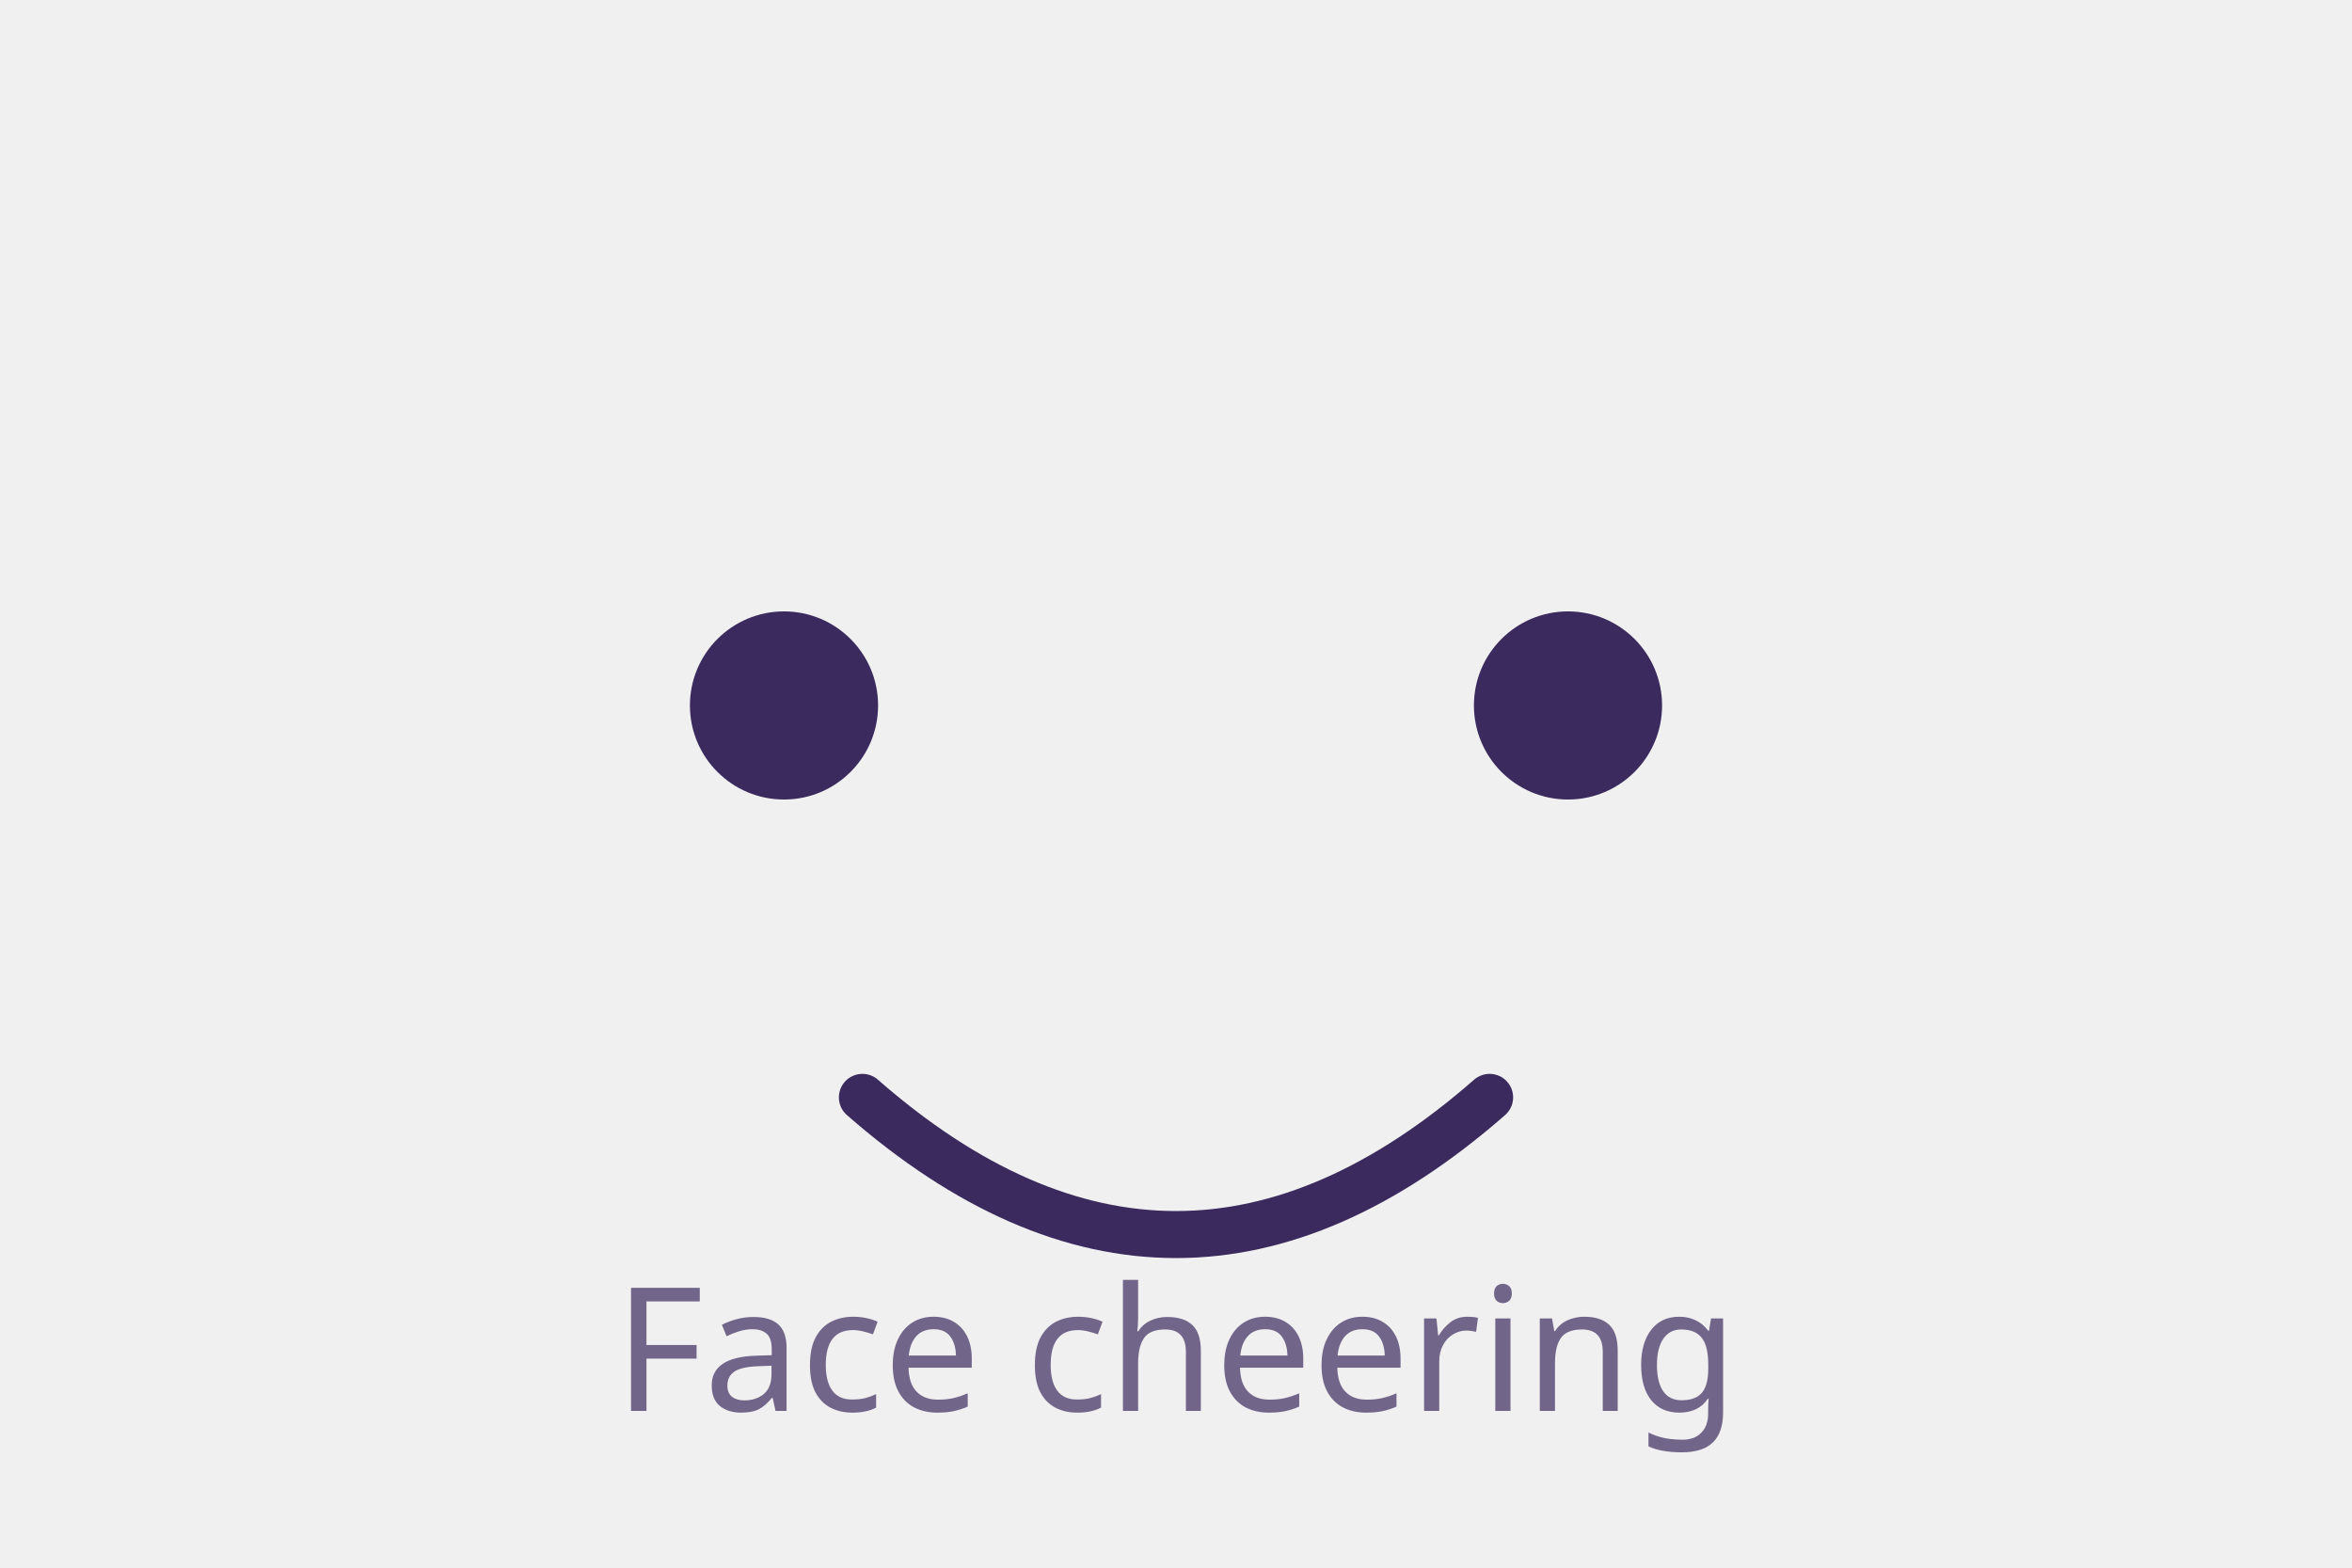
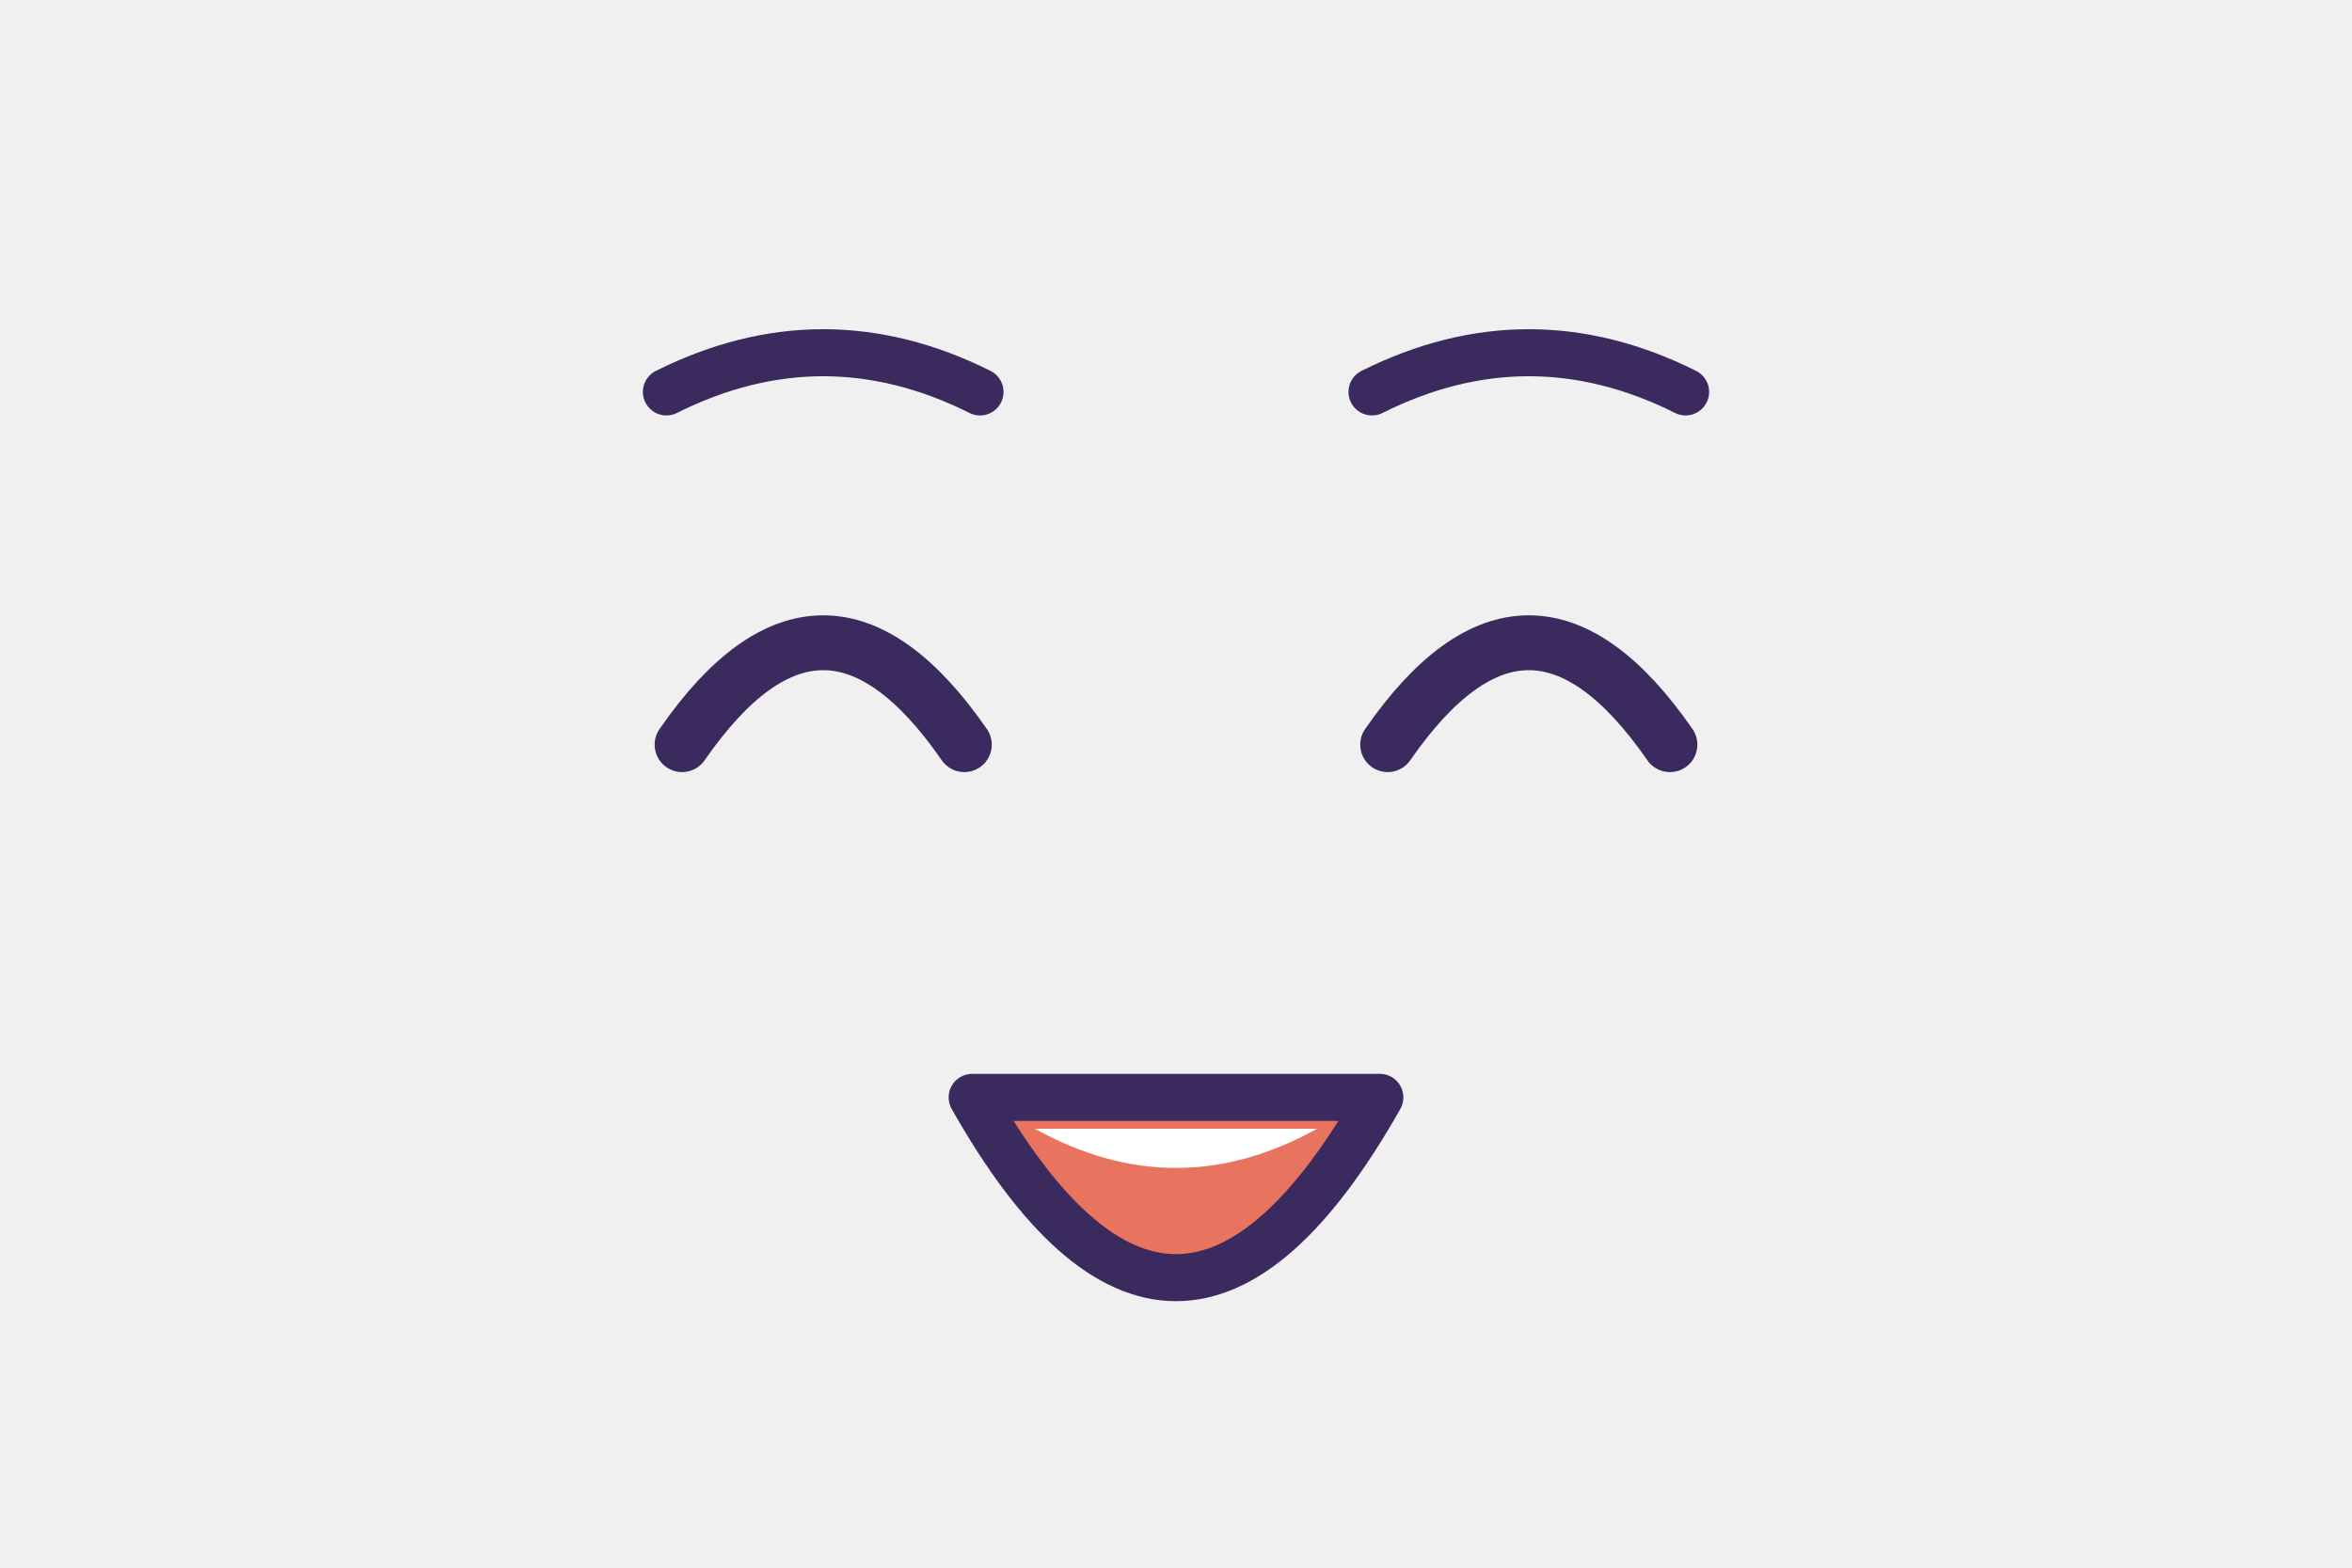
- <svg xmlns="http://www.w3.org/2000/svg" viewBox="0 0 300 200" width="300" height="200" role="img" aria-label="Face cheering (placeholder)">
-   <circle cx="100" cy="90" r="12" fill="#3B2A5E" />
-   <circle cx="200" cy="90" r="12" fill="#3B2A5E" />
-   <path d="M110 140 Q150 175 190 140" fill="none" stroke="#3B2A5E" stroke-width="6" stroke-linecap="round" />
-   <text x="150" y="180" font-family="system-ui, sans-serif" font-size="22" fill="#3B2A5E" text-anchor="middle" opacity="0.7">Face cheering</text>
+ <svg xmlns="http://www.w3.org/2000/svg" viewBox="0 0 300 200" width="300" height="200" role="img" aria-label="Face cheering">
+   <path d="M85 50 q 20 -10 40 0" stroke="#3B2A5E" stroke-width="6" stroke-linecap="round" fill="none" />
+   <path d="M175 50 q 20 -10 40 0" stroke="#3B2A5E" stroke-width="6" stroke-linecap="round" fill="none" />
+   <path d="M87 95 q 18 -26 36 0" stroke="#3B2A5E" stroke-width="7" stroke-linecap="round" fill="none" />
+   <path d="M177 95 q 18 -26 36 0" stroke="#3B2A5E" stroke-width="7" stroke-linecap="round" fill="none" />
+   <path d="M124 140 q 26 46 52 0 z" fill="#E8735F" stroke="#3B2A5E" stroke-width="6" stroke-linejoin="round" />
+   <path d="M132 144 h 36 q -18 10 -36 0 z" fill="#FFFFFF" stroke="none" />
</svg>
